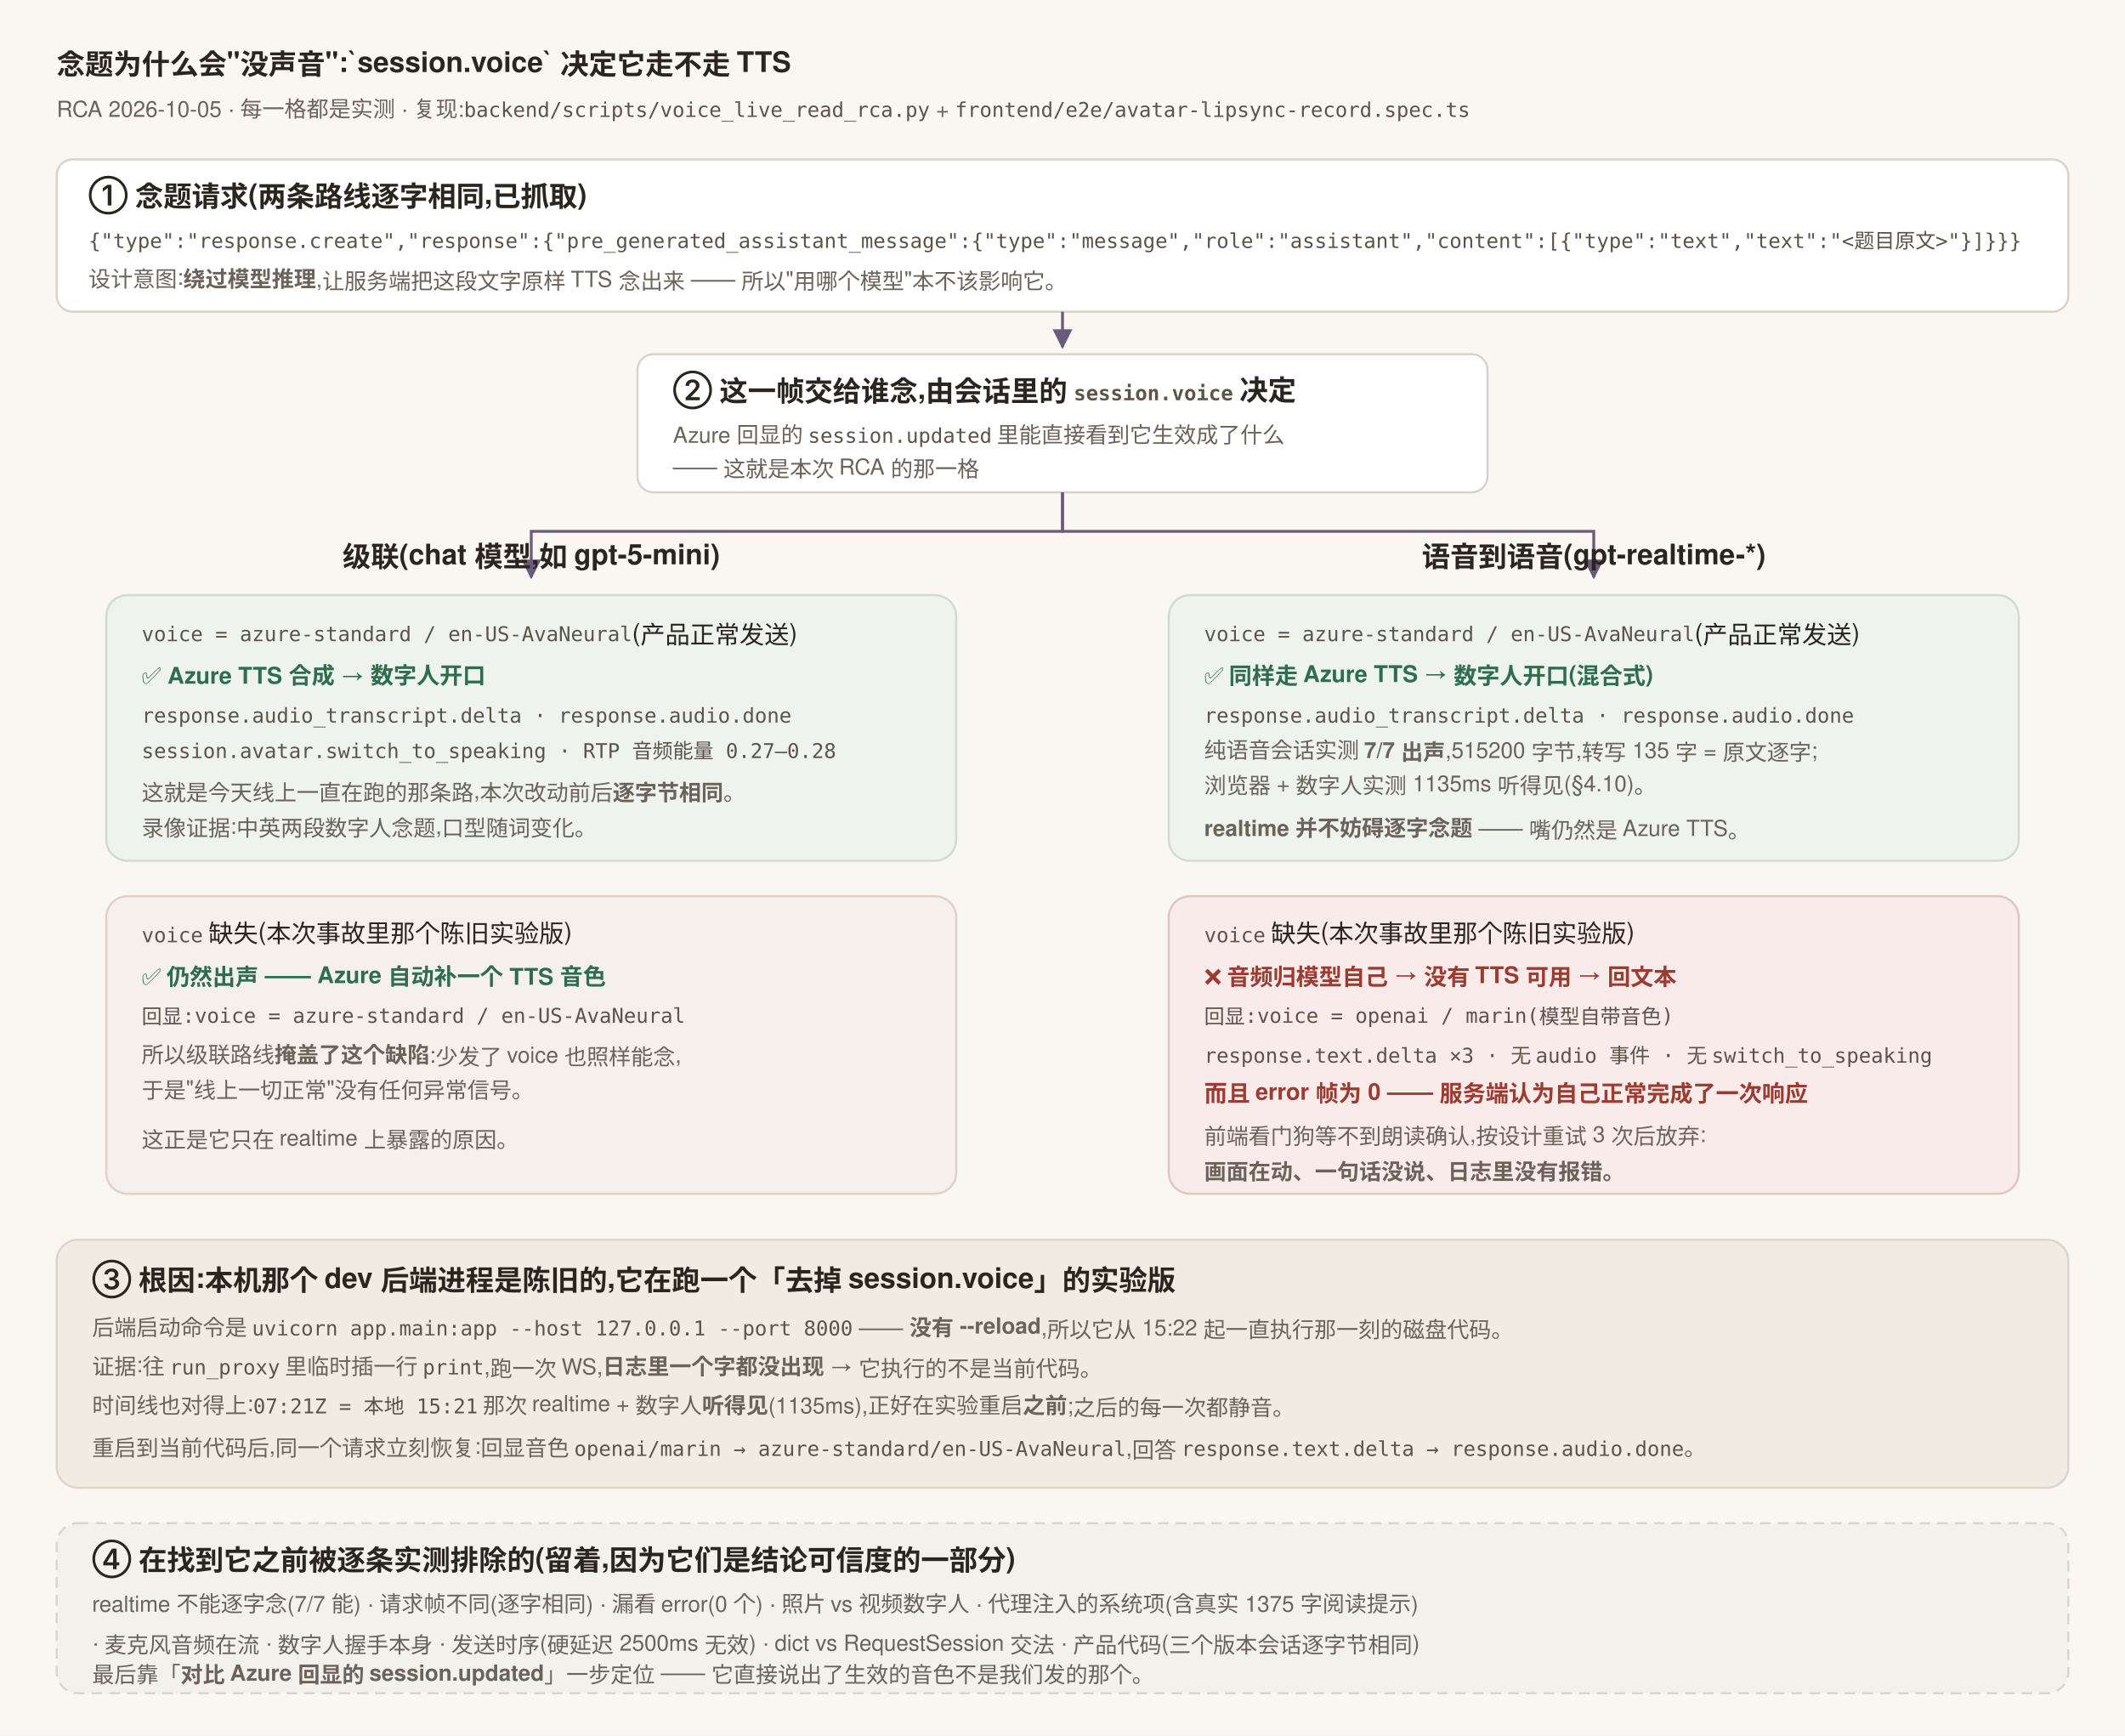
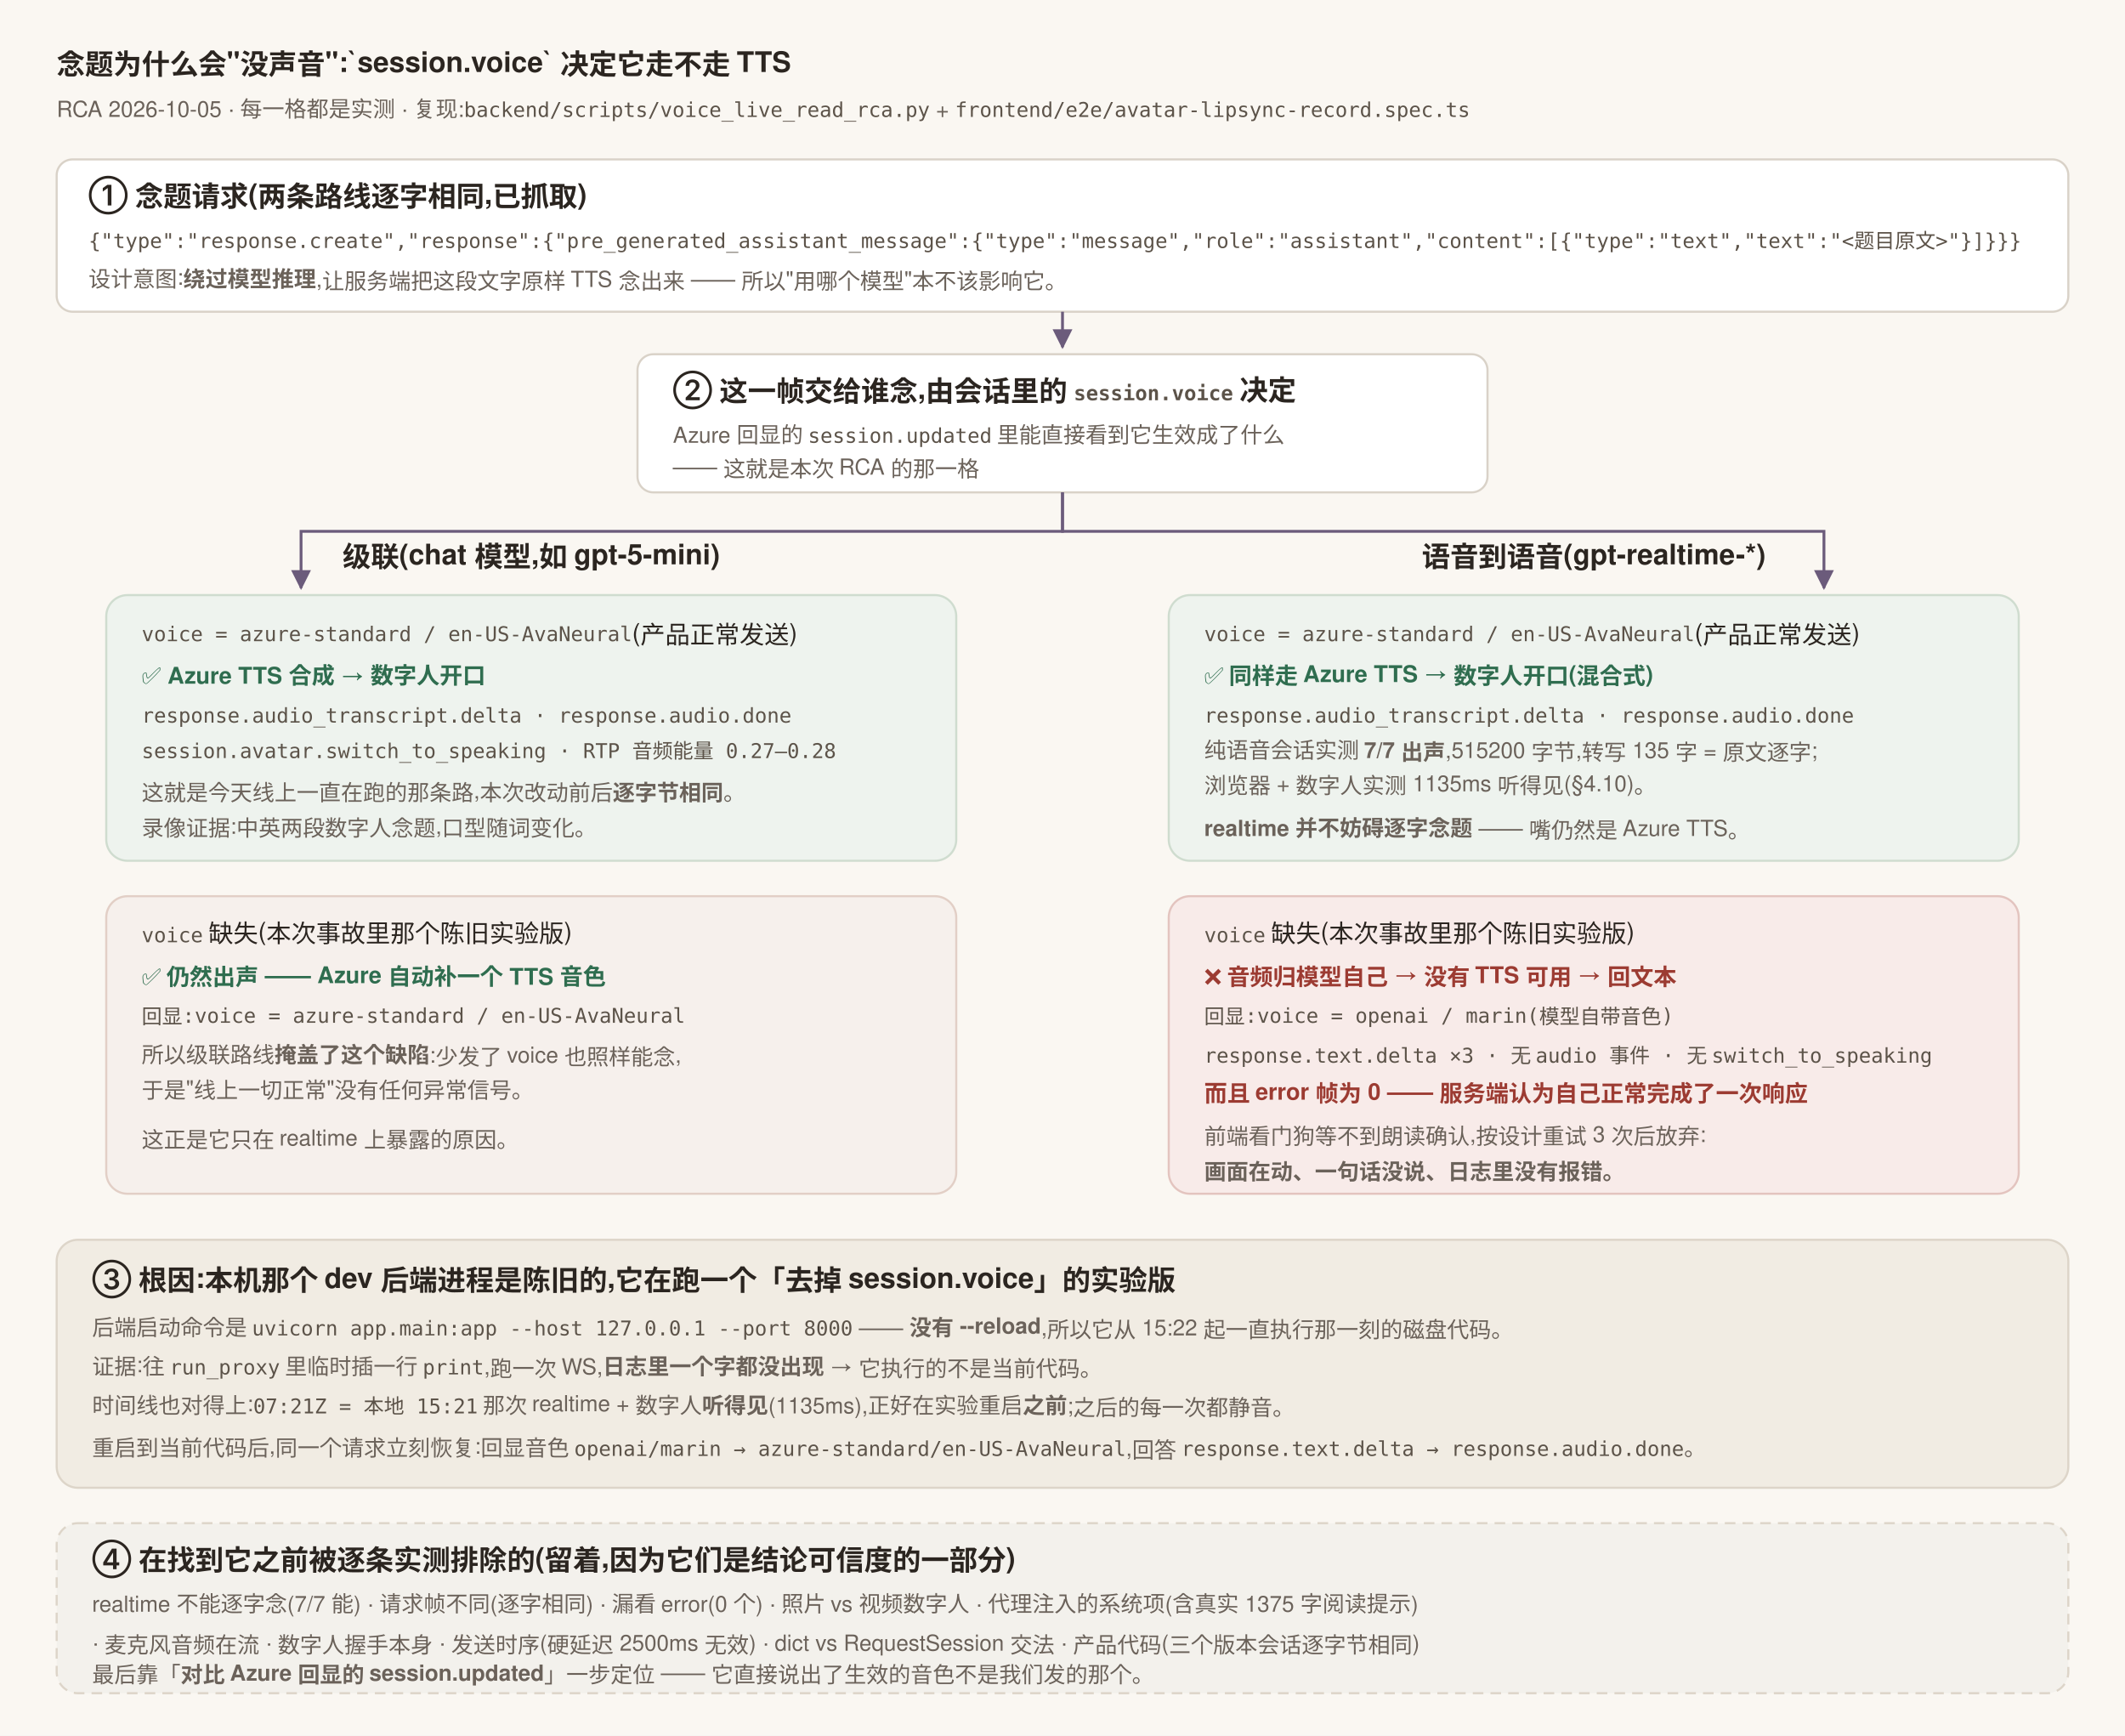
<svg xmlns="http://www.w3.org/2000/svg" viewBox="0 0 1200 980" width="1200" height="980" font-family="-apple-system, BlinkMacSystemFont, 'Segoe UI', 'Noto Sans SC', Helvetica, Arial, sans-serif" role="img" aria-label="Root cause: whether session.voice holds an Azure TTS voice decides whether a pre-generated read is synthesised. Four measured combinations of pipeline (cascaded or realtime) against voice present or absent.">
  <defs>
    <marker id="ar" viewBox="0 0 10 10" refX="9" refY="5" markerWidth="7" markerHeight="7" orient="auto-start-reverse">
      <path d="M0 0 L10 5 L0 10 z" fill="#6b5b7b" />
    </marker>
    <style>
      .t  { fill:#2b2520; font-size:14px; }
      .tt { fill:#2b2520; font-size:16px; font-weight:600; }
      .s  { fill:#6b625a; font-size:12.5px; }
      .m  { fill:#5c5349; font-size:11.5px; font-family:ui-monospace, SFMono-Regular, Menlo, Consolas, monospace; }
      .ok { fill:#2f6d4f; font-size:13px; font-weight:600; }
      .bad{ fill:#9c3b32; font-size:13px; font-weight:600; }
      .edge { stroke:#6b5b7b; stroke-width:1.6; fill:none; marker-end:url(#ar); }
      .box { fill:#ffffff; stroke:#d9d2c8; stroke-width:1.2; rx:9; }
    </style>
  </defs>
  <rect x="0" y="0" width="1200" height="980" fill="#faf7f2" />
  <text x="32" y="42" class="tt" font-size="20">念题为什么会"没声音":`session.voice` 决定它走不走 TTS</text>
  <text x="32" y="66" class="s">RCA 2026-10-05 · 每一格都是实测 · 复现:<tspan class="m">backend/scripts/voice_live_read_rca.py</tspan> + <tspan class="m">frontend/e2e/avatar-lipsync-record.spec.ts</tspan>
  </text>
  <rect class="box" x="32" y="90" width="1136" height="86" />
  <text x="50" y="116" class="tt">① 念题请求(两条路线逐字相同,已抓取)</text>
  <text x="50" y="140" class="m">{"type":"response.create","response":{"pre_generated_assistant_message":{"type":"message","role":"assistant","content":[{"type":"text","text":"&lt;题目原文&gt;"}]}}}</text>
  <text x="50" y="162" class="s">设计意图:<tspan font-weight="600">绕过模型推理</tspan>,让服务端把这段文字原样 TTS 念出来 —— 所以"用哪个模型"本不该影响它。</text>
  <rect class="box" x="360" y="200" width="480" height="78" fill="#f3efe6" />
  <text x="380" y="226" class="tt">② 这一帧交给谁念,由会话里的 <tspan class="m" font-size="14px">session.voice</tspan> 决定</text>
  <text x="380" y="250" class="s">Azure 回显的 <tspan class="m">session.updated</tspan> 里能直接看到它生效成了什么</text>
  <text x="380" y="268" class="s">—— 这就是本次 RCA 的那一格</text>
  <path class="edge" d="M600 176 L600 196" />
-   <path class="edge" d="M600 278 L600 300 L300 300 L300 326" />
-   <path class="edge" d="M600 278 L600 300 L900 300 L900 326" />
+   <path class="edge" d="M600 278 L600 300 L170 300 L170 332" />
+   <path class="edge" d="M600 278 L600 300 L1030 300 L1030 332" />
  <text x="300" y="320" class="tt" text-anchor="middle">级联(chat 模型,如 gpt-5-mini)</text>
  <text x="900" y="320" class="tt" text-anchor="middle">语音到语音(gpt-realtime-*)</text>
  <rect x="60" y="336" width="480" height="150" rx="12" fill="#eef3ee" stroke="#cfdccf" stroke-width="1.2" />
  <text x="80" y="362" class="t">
    <tspan class="m">voice = azure-standard / en-US-AvaNeural</tspan>(产品正常发送)</text>
  <text x="80" y="386" class="ok">✅ Azure TTS 合成 → 数字人开口</text>
  <text x="80" y="408" class="m">response.audio_transcript.delta · response.audio.done</text>
  <text x="80" y="428" class="m">session.avatar.switch_to_speaking · RTP 音频能量 0.27–0.28</text>
  <text x="80" y="452" class="s">这就是今天线上一直在跑的那条路,本次改动前后<tspan font-weight="600">逐字节相同</tspan>。</text>
  <text x="80" y="472" class="s">录像证据:中英两段数字人念题,口型随词变化。</text>
  <rect x="660" y="336" width="480" height="150" rx="12" fill="#eef3ee" stroke="#cfdccf" stroke-width="1.2" />
  <text x="680" y="362" class="t">
    <tspan class="m">voice = azure-standard / en-US-AvaNeural</tspan>(产品正常发送)</text>
  <text x="680" y="386" class="ok">✅ 同样走 Azure TTS → 数字人开口(混合式)</text>
  <text x="680" y="408" class="m">response.audio_transcript.delta · response.audio.done</text>
  <text x="680" y="428" class="s">纯语音会话实测 <tspan font-weight="600">7/7 出声</tspan>,515200 字节,转写 135 字 = 原文逐字;</text>
  <text x="680" y="448" class="s">浏览器 + 数字人实测 1135ms 听得见(§4.10)。</text>
  <text x="680" y="472" class="s">
    <tspan font-weight="600">realtime 并不妨碍逐字念题</tspan> —— 嘴仍然是 Azure TTS。</text>
  <rect x="60" y="506" width="480" height="168" rx="12" fill="#f6f0ec" stroke="#e2cfc6" stroke-width="1.2" />
  <text x="80" y="532" class="t">
    <tspan class="m">voice</tspan> 缺失(本次事故里那个陈旧实验版)</text>
  <text x="80" y="556" class="ok">✅ 仍然出声 —— Azure <tspan font-weight="600">自动补一个</tspan> TTS 音色</text>
  <text x="80" y="578" class="m">回显:voice = azure-standard / en-US-AvaNeural</text>
  <text x="80" y="600" class="s">所以级联路线<tspan font-weight="600">掩盖了这个缺陷</tspan>:少发了 voice 也照样能念,</text>
  <text x="80" y="620" class="s">于是"线上一切正常"没有任何异常信号。</text>
  <text x="80" y="648" class="s">这正是它只在 realtime 上暴露的原因。</text>
  <rect x="660" y="506" width="480" height="168" rx="12" fill="#f8ebe9" stroke="#e3c4bf" stroke-width="1.2" />
  <text x="680" y="532" class="t">
    <tspan class="m">voice</tspan> 缺失(本次事故里那个陈旧实验版)</text>
  <text x="680" y="556" class="bad">❌ 音频归模型自己 → 没有 TTS 可用 → 回文本</text>
  <text x="680" y="578" class="m">回显:voice = openai / marin(模型自带音色)</text>
  <text x="680" y="600" class="m">response.text.delta ×3 · 无 audio 事件 · 无 switch_to_speaking</text>
  <text x="680" y="622" class="bad">而且 error 帧为 0 —— 服务端认为自己正常完成了一次响应</text>
  <text x="680" y="646" class="s">前端看门狗等不到朗读确认,按设计重试 3 次后放弃:</text>
  <text x="680" y="666" class="s">
    <tspan font-weight="600">画面在动、一句话没说、日志里没有报错。</tspan>
  </text>
  <rect x="32" y="700" width="1136" height="140" rx="12" fill="#f1ece3" stroke="#ddd5c9" stroke-width="1.2" />
  <text x="52" y="728" class="tt">③ 根因:本机那个 dev 后端进程是陈旧的,它在跑一个「去掉 session.voice」的实验版</text>
  <text x="52" y="754" class="s">后端启动命令是 <tspan class="m">uvicorn app.main:app --host 127.0.0.1 --port 8000</tspan> —— <tspan font-weight="600">没有 --reload</tspan>,所以它从 15:22 起一直执行那一刻的磁盘代码。</text>
  <text x="52" y="776" class="s">证据:往 <tspan class="m">run_proxy</tspan> 里临时插一行 <tspan class="m">print</tspan>,跑一次 WS,<tspan font-weight="600">日志里一个字都没出现</tspan> → 它执行的不是当前代码。</text>
  <text x="52" y="798" class="s">时间线也对得上:<tspan class="m">07:21Z = 本地 15:21</tspan> 那次 realtime + 数字人<tspan font-weight="600">听得见</tspan>(1135ms),正好在实验重启<tspan font-weight="600">之前</tspan>;之后的每一次都静音。</text>
  <text x="52" y="822" class="s">重启到当前代码后,同一个请求立刻恢复:回显音色 <tspan class="m">openai/marin → azure-standard/en-US-AvaNeural</tspan>,回答 <tspan class="m">response.text.delta → response.audio.done</tspan>。</text>
  <rect x="32" y="860" width="1136" height="96" rx="12" fill="#f3f1ec" stroke="#ddd5c9" stroke-width="1.2" stroke-dasharray="6 4" />
  <text x="52" y="886" class="tt" font-size="14">④ 在找到它之前被逐条实测排除的(留着,因为它们是结论可信度的一部分)</text>
  <text x="52" y="910" class="s">realtime 不能逐字念(7/7 能) · 请求帧不同(逐字相同) · 漏看 error(0 个) · 照片 vs 视频数字人 · 代理注入的系统项(含真实 1375 字阅读提示)</text>
  <text x="52" y="932" class="s">· 麦克风音频在流 · 数字人握手本身 · 发送时序(硬延迟 2500ms 无效) · dict vs RequestSession 交法 · 产品代码(三个版本会话逐字节相同)</text>
  <text x="52" y="950" class="s">最后靠「<tspan font-weight="600">对比 Azure 回显的 session.updated</tspan>」一步定位 —— 它直接说出了生效的音色不是我们发的那个。</text>
</svg>
